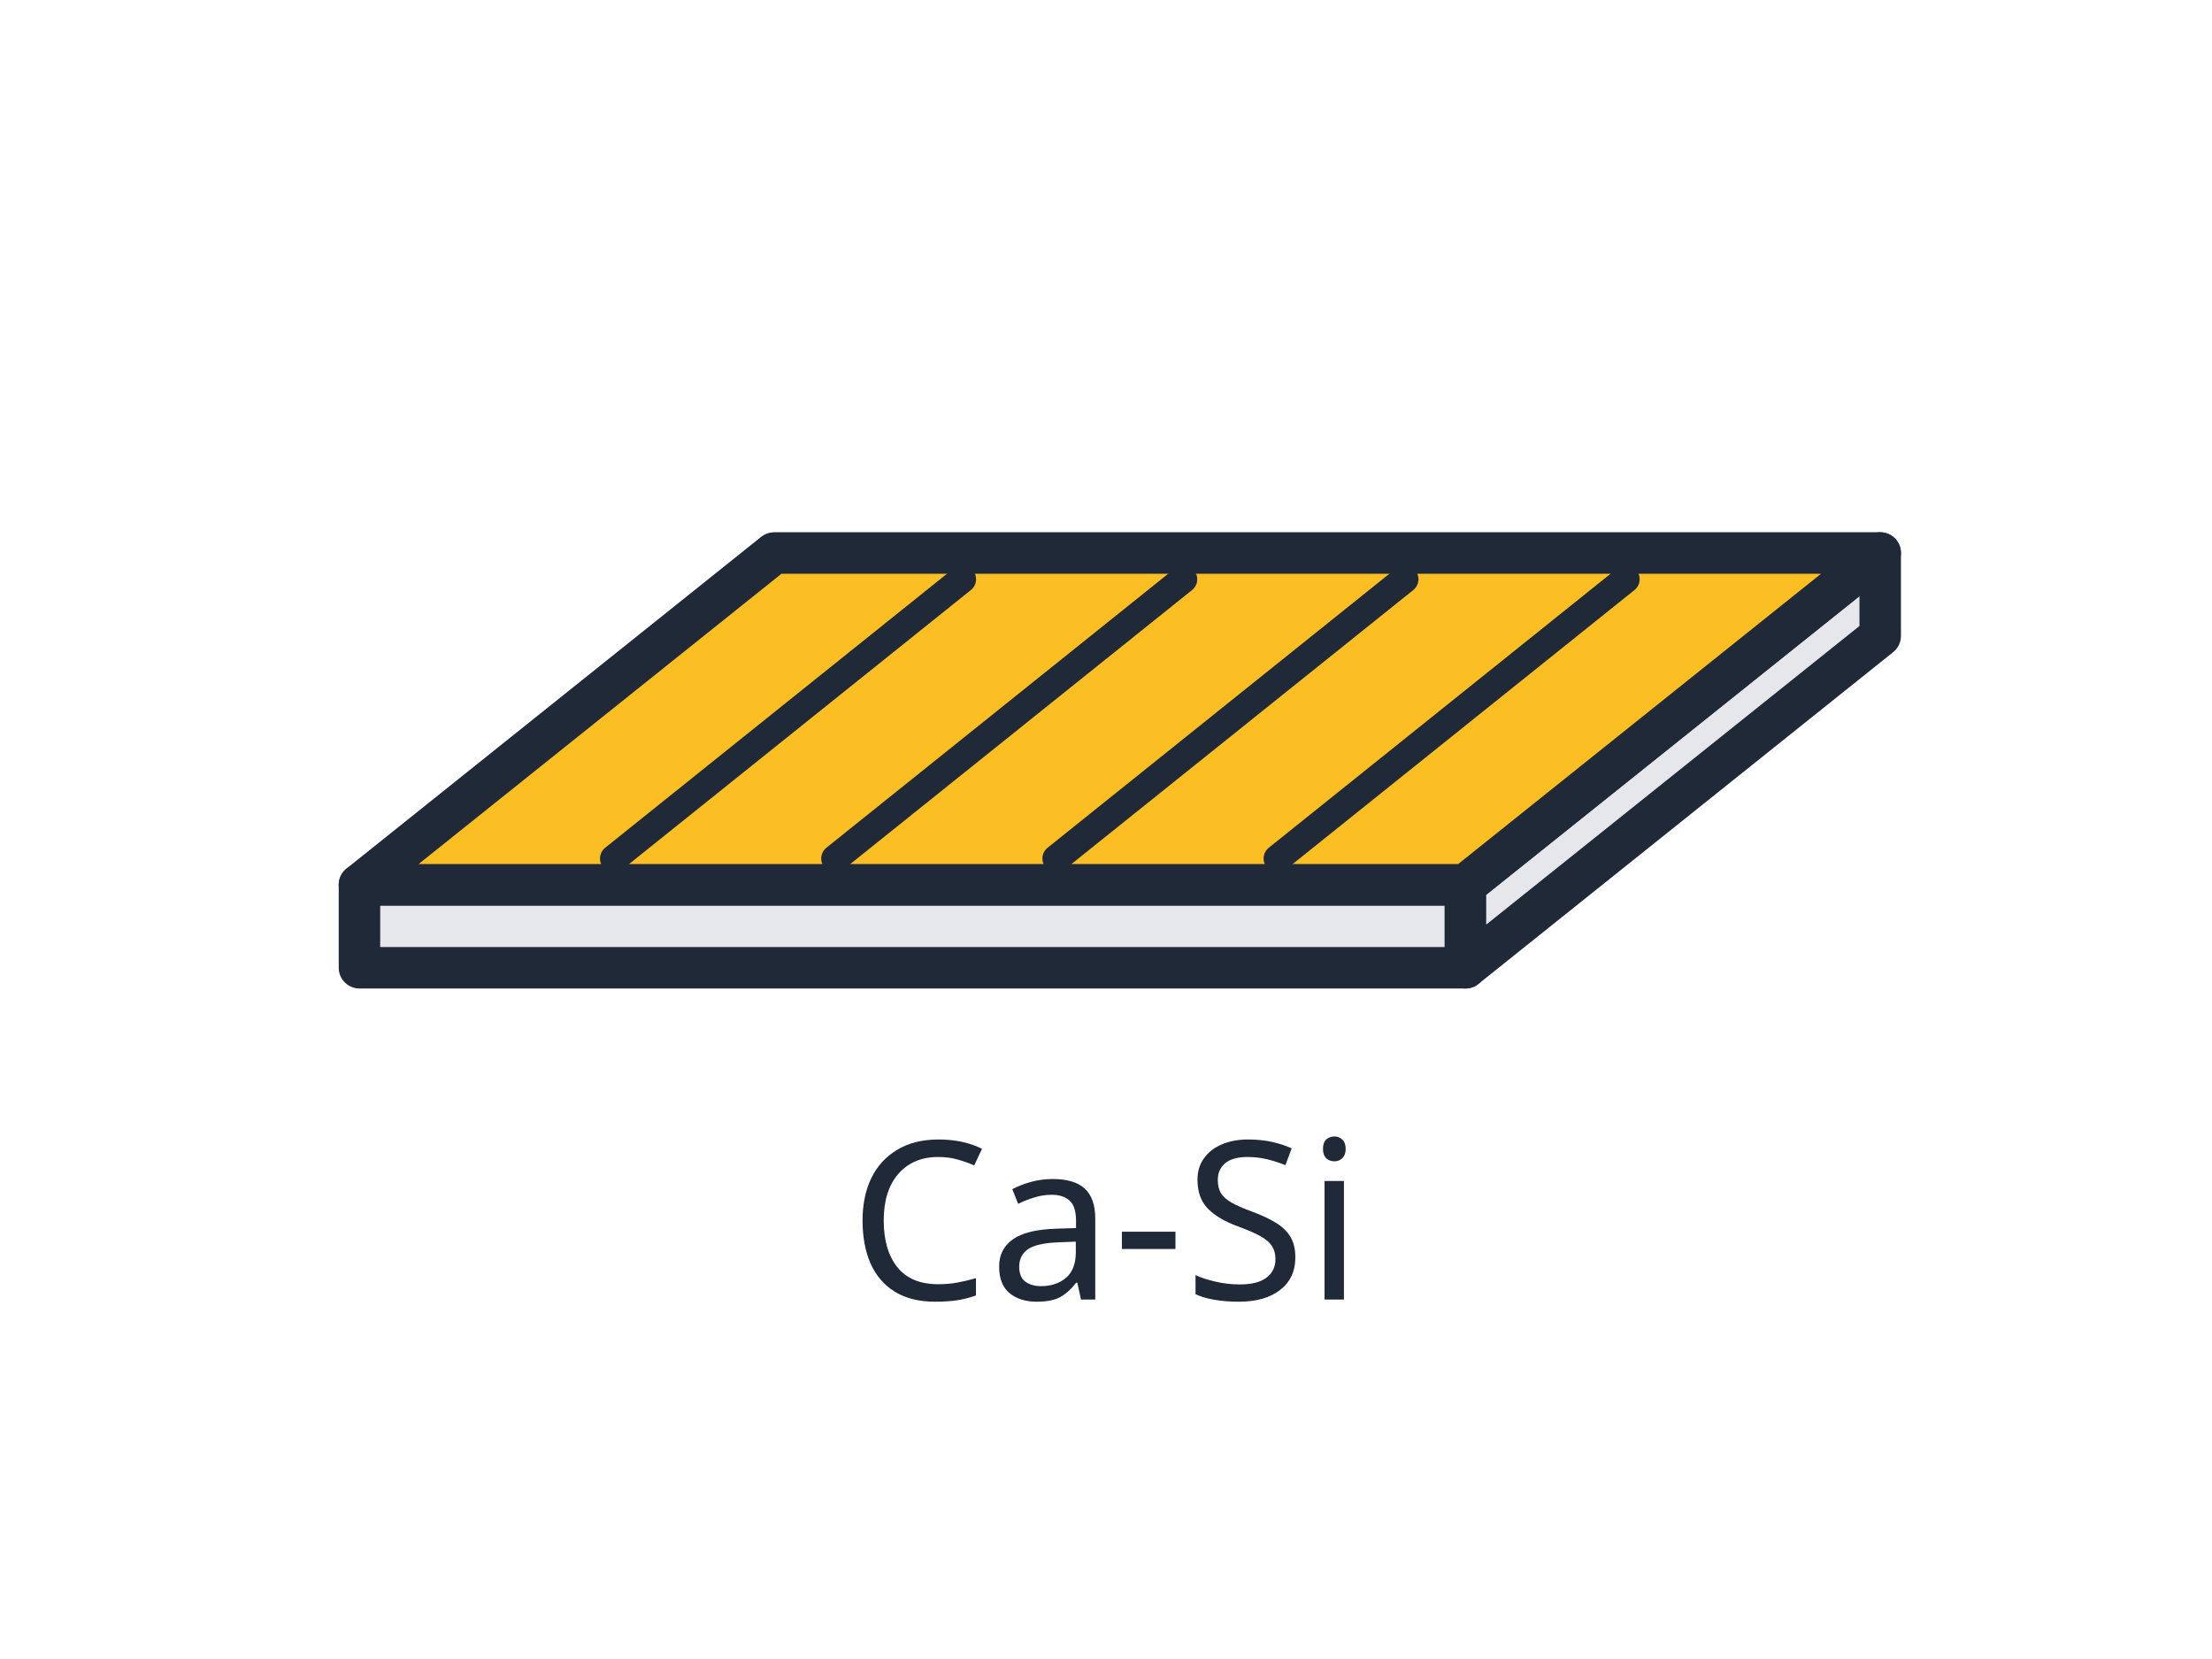
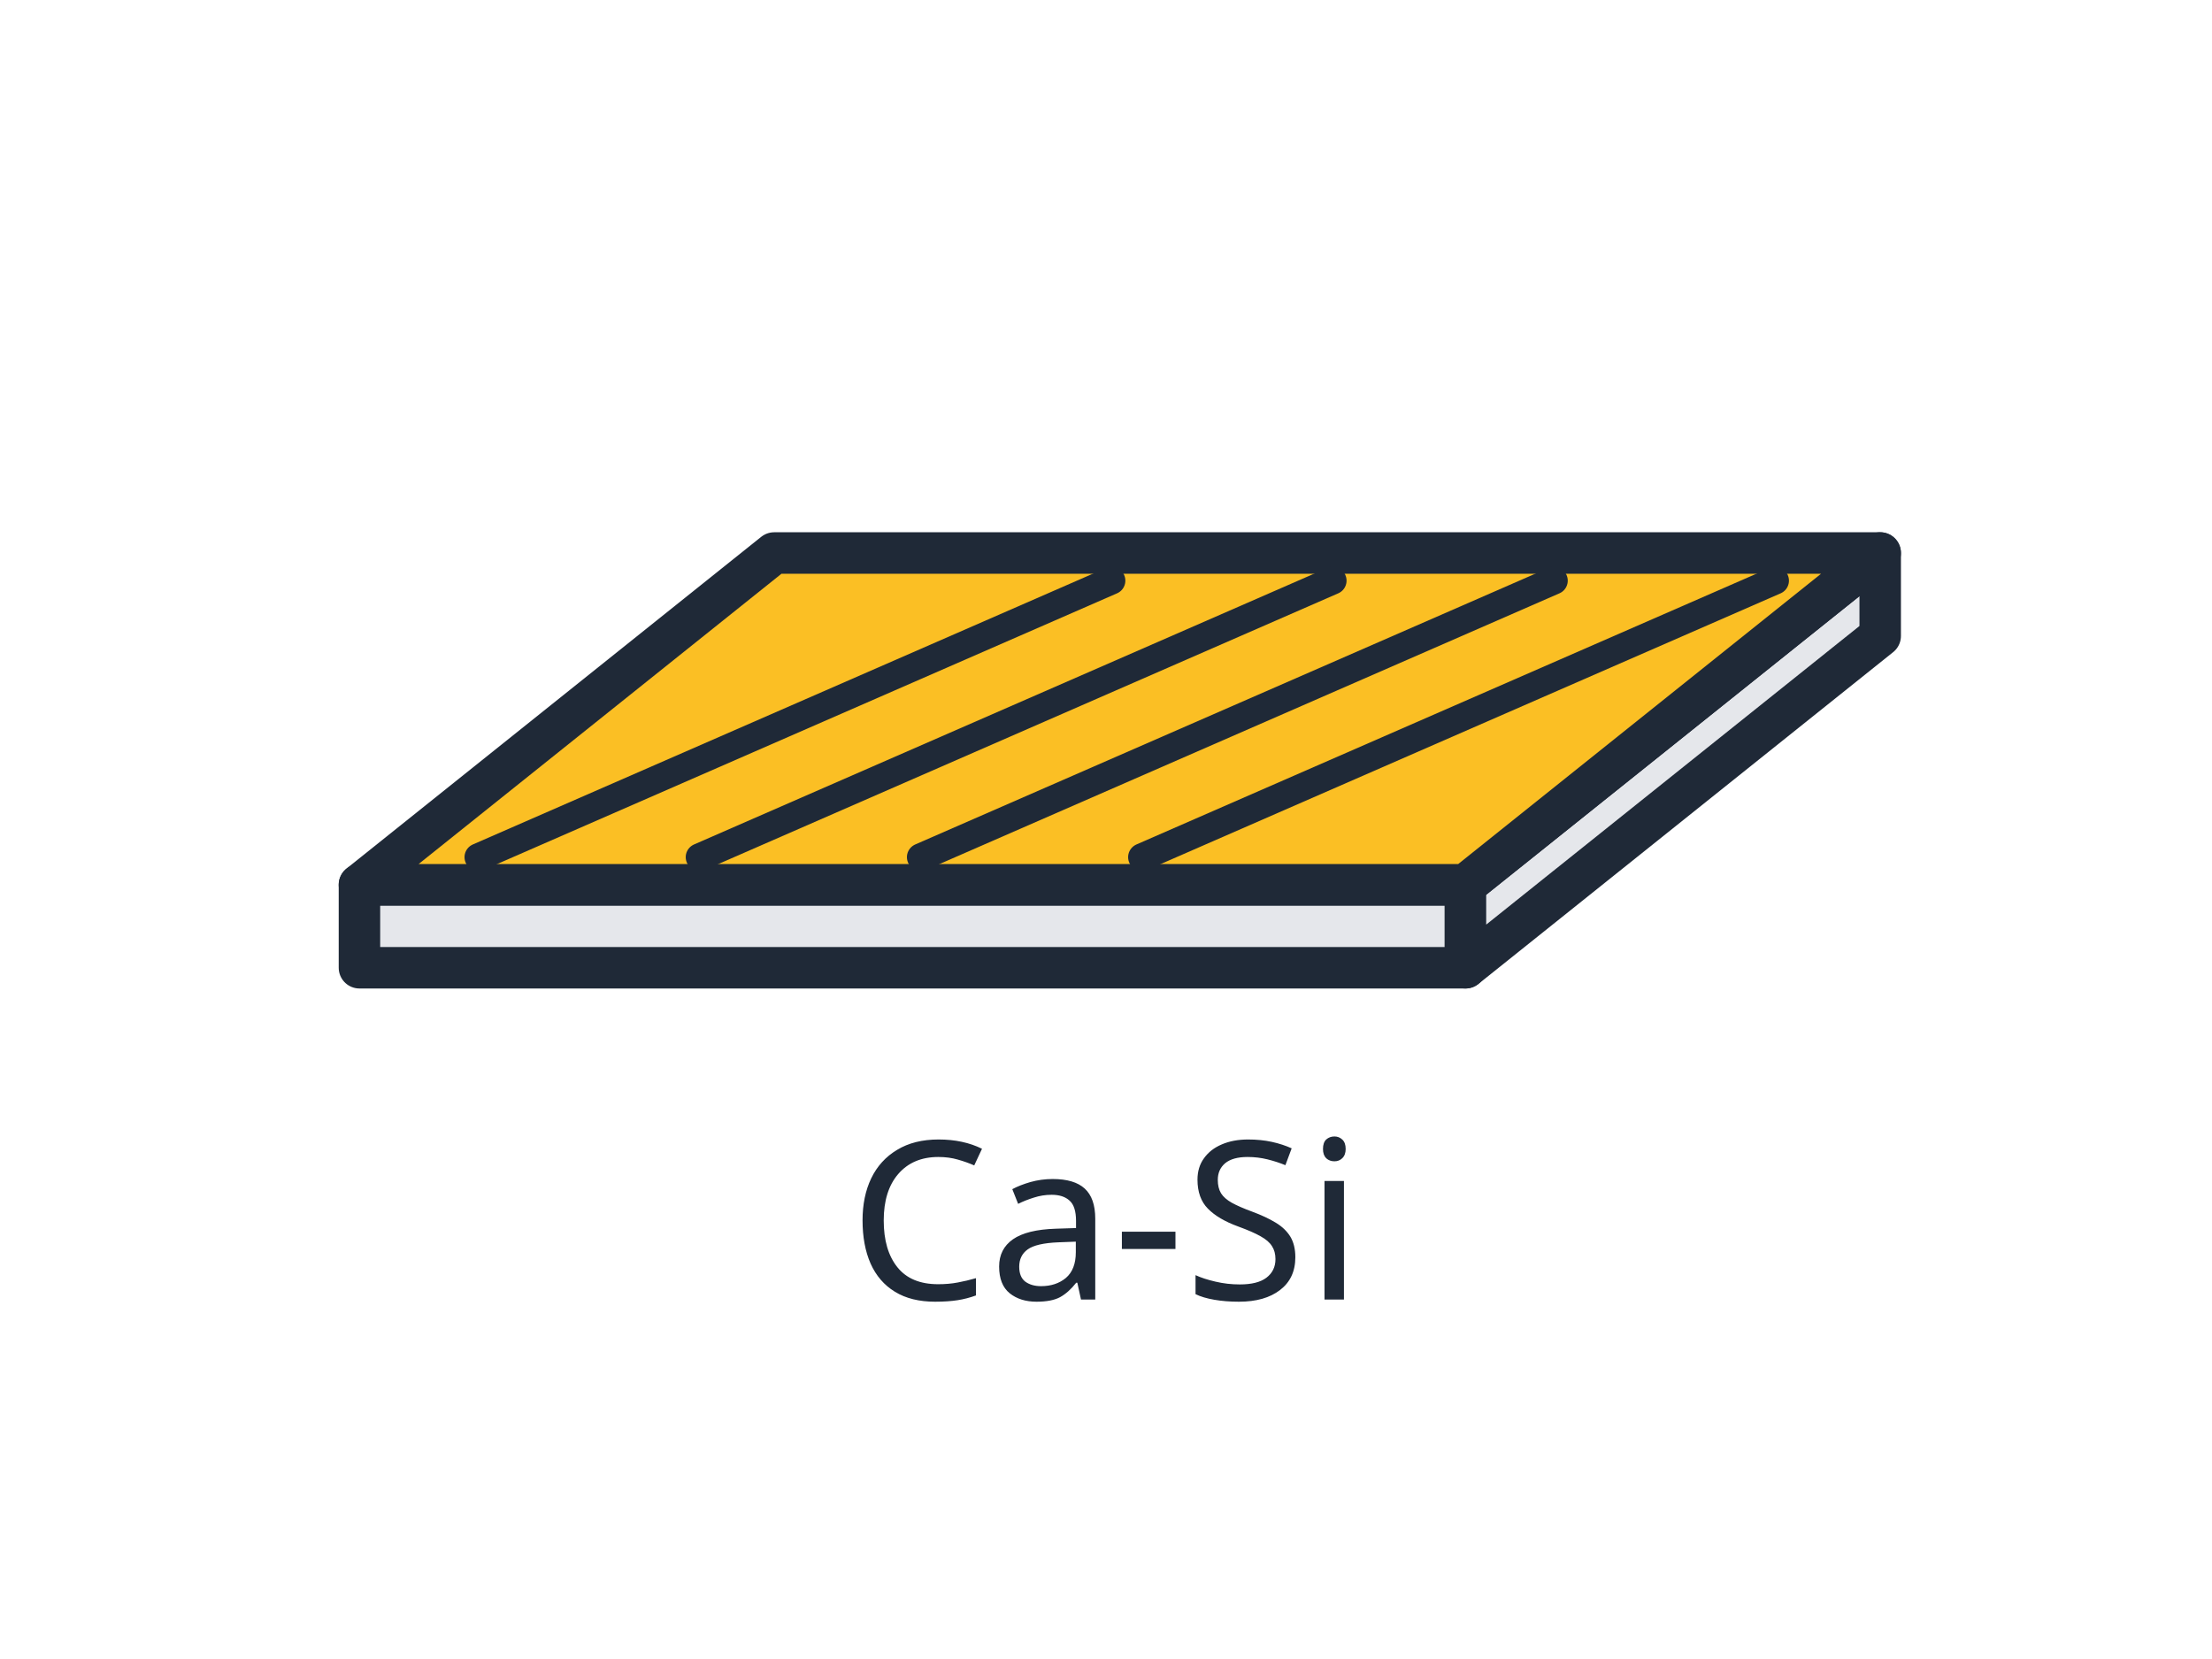
<svg xmlns="http://www.w3.org/2000/svg" viewBox="0 0 160 120" role="img" aria-label="calcium silicate board">
  <g fill="none" stroke="#1f2937" stroke-width="3" stroke-linecap="round" stroke-linejoin="round">
    <polygon points="26,64 106,64 106,70 26,70" fill="#e5e7eb" />
    <polygon points="106,64 136,40 136,46 106,70" fill="#e5e7eb" />
    <polygon points="26,64 106,64 136,40 56,40" fill="#fbbf24" />
-     <path d="M44.4 62.1 L69.6 41.9 M60.4 62.1 L85.6 41.9 M76.4 62.1 L101.6 41.9 M92.4 62.1 L117.6 41.9" stroke-width="2" />
+     <path d="M34.6 62 L80.4 42 M50.6 62 L96.4 42 M66.6 62 L112.4 42 M82.6 62 L128.4 42" stroke-width="2" />
    <text x="80" y="94" text-anchor="middle" font-family="system-ui, sans-serif" font-size="16" fill="#1f2937" stroke="none">Ca-Si</text>
  </g>
</svg>
